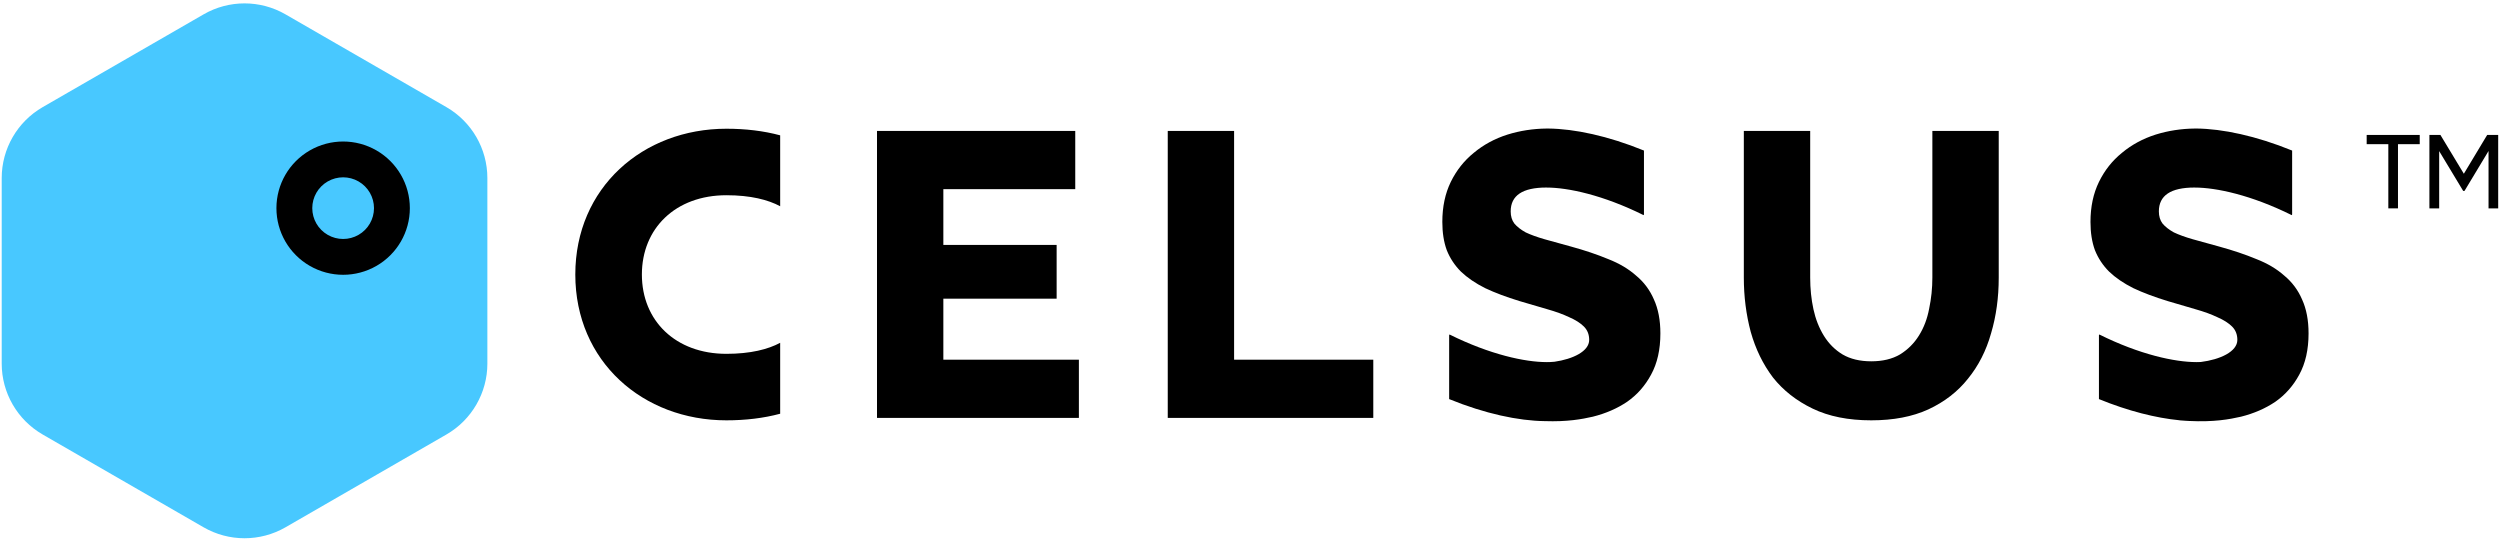
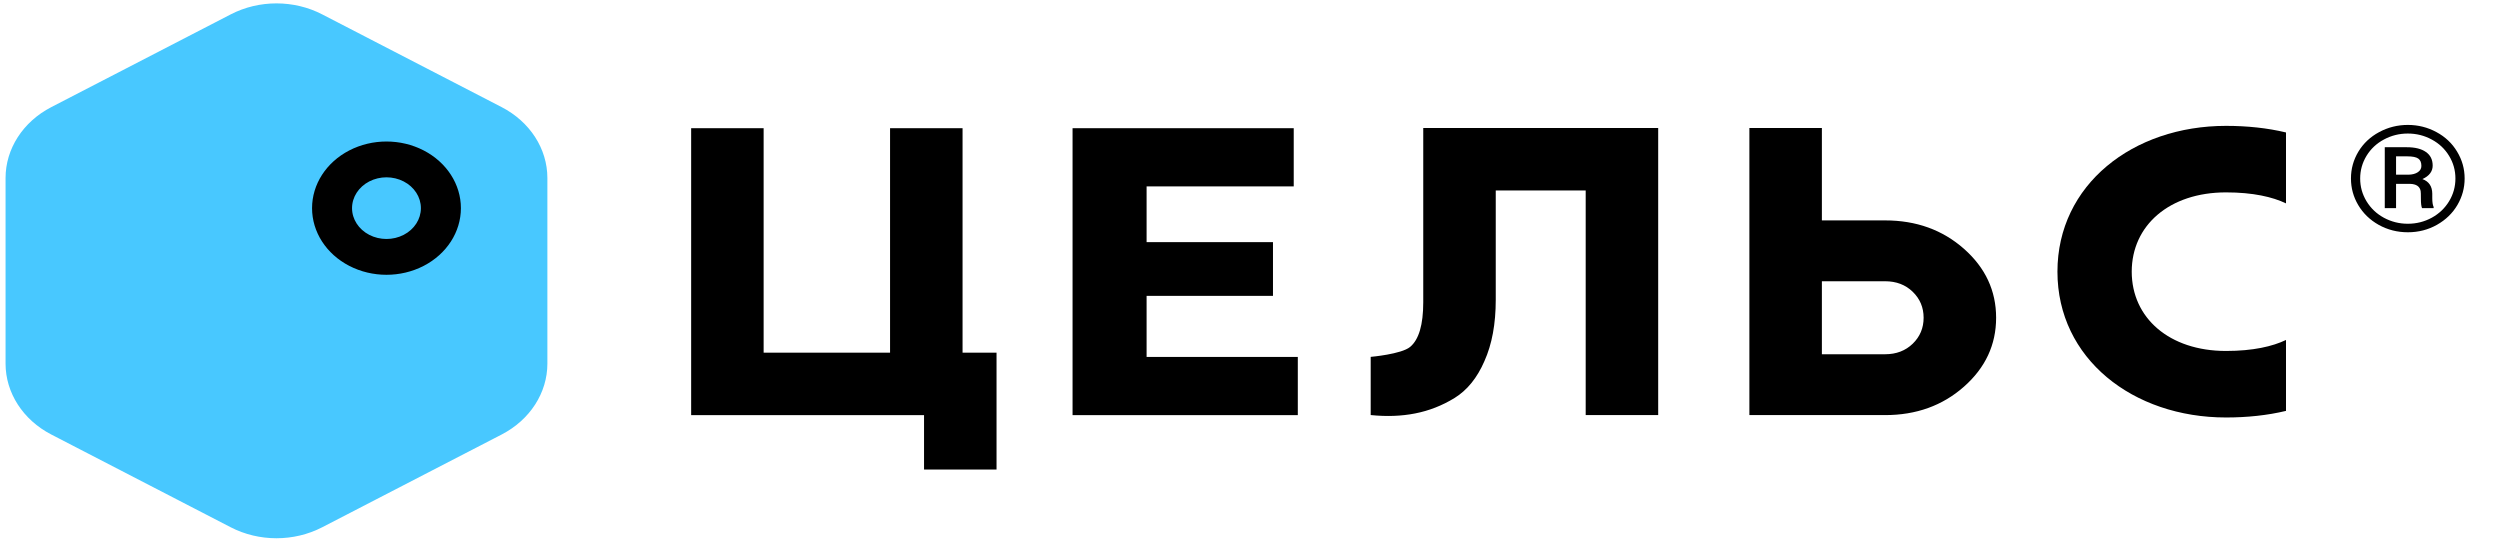
<svg xmlns="http://www.w3.org/2000/svg" width="130" height="28" viewBox="0 0 130 28" fill="none">
-   <path d="M10.586 0.747C11.904 -0.014 13.528 -0.014 14.847 0.747L23.213 5.571C24.531 6.332 25.343 7.737 25.343 9.258V18.908C25.343 20.428 24.531 21.833 23.213 22.594L14.847 27.419C13.528 28.179 11.904 28.179 10.586 27.419L2.219 22.594C0.901 21.833 0.089 20.428 0.089 18.908V9.258C0.089 7.737 0.901 6.332 2.219 5.571L10.586 0.747Z" fill="#48C8FF" />
-   <path fill-rule="evenodd" clip-rule="evenodd" d="M16.109 7.823C17.182 7.204 18.504 7.204 19.578 7.823C20.651 8.442 21.312 9.586 21.312 10.824C21.312 12.062 20.651 13.206 19.578 13.825C18.504 14.444 17.182 14.444 16.109 13.825C15.035 13.206 14.374 12.062 14.374 10.824C14.374 9.586 15.035 8.442 16.109 7.823ZM18.645 9.435C18.149 9.149 17.537 9.149 17.041 9.435C16.544 9.722 16.238 10.251 16.238 10.824C16.238 11.397 16.544 11.926 17.041 12.212C17.537 12.498 18.149 12.498 18.645 12.212C19.142 11.926 19.448 11.397 19.448 10.824C19.448 10.251 19.142 9.722 18.645 9.435Z" fill="black" />
-   <path d="M80.427 9.753C81.53 9.753 83.359 10.14 85.468 11.188L85.486 11.151V7.829C83.613 7.065 81.874 6.698 80.513 6.684L80.49 6.683C80.469 6.683 80.448 6.683 80.427 6.683V6.684C79.715 6.692 79.035 6.797 78.388 6.999C77.728 7.209 77.146 7.524 76.641 7.944C76.137 8.351 75.737 8.855 75.442 9.457C75.148 10.06 75.001 10.753 75.001 11.538C75.001 12.098 75.078 12.589 75.232 13.009C75.4 13.429 75.646 13.801 75.968 14.123C76.305 14.445 76.726 14.732 77.231 14.985C77.736 15.223 78.332 15.447 79.019 15.657C79.538 15.811 80.015 15.951 80.45 16.077C80.898 16.203 81.284 16.344 81.607 16.498C81.929 16.638 82.182 16.799 82.364 16.981C82.546 17.163 82.638 17.394 82.638 17.675C82.638 18.269 81.79 18.674 80.826 18.812V18.811C80.688 18.825 80.549 18.83 80.416 18.83V18.829C79.313 18.829 77.484 18.442 75.375 17.393L75.356 17.431V20.753C77.224 21.515 78.958 21.881 80.318 21.898C81.504 21.939 82.257 21.798 82.827 21.668C83.5 21.5 84.096 21.24 84.615 20.89C85.134 20.526 85.548 20.056 85.856 19.482C86.179 18.893 86.34 18.179 86.34 17.338C86.34 16.652 86.228 16.063 86.004 15.573C85.793 15.083 85.485 14.669 85.078 14.333C84.685 13.983 84.201 13.696 83.626 13.472C83.051 13.233 82.406 13.016 81.691 12.82C81.172 12.68 80.716 12.554 80.323 12.442C79.931 12.33 79.601 12.21 79.335 12.084C79.082 11.944 78.886 11.79 78.745 11.622C78.619 11.454 78.556 11.244 78.556 10.992C78.556 10.165 79.173 9.752 80.407 9.752L80.427 9.752V9.753Z" fill="black" />
-   <path d="M37.772 10.152C39.032 10.152 39.944 10.389 40.569 10.725V7.037C39.7 6.803 38.757 6.694 37.772 6.694C33.433 6.694 29.916 9.753 29.916 14.275C29.916 18.798 33.433 21.857 37.772 21.857C38.757 21.857 39.7 21.747 40.569 21.514V17.826C39.944 18.162 39.032 18.399 37.772 18.399C35.128 18.399 33.378 16.678 33.378 14.275C33.378 11.873 35.128 10.152 37.772 10.152Z" fill="black" />
-   <path d="M56.102 18.704V21.731H45.604V6.809H55.913V9.836H49.054V12.736H54.945V15.531H49.054V18.704H56.102Z" fill="black" />
-   <path d="M60.723 21.731V6.809H64.173V18.704H71.411V21.731H60.723Z" fill="black" />
-   <path d="M98.8 18.431C98.394 18.669 97.896 18.788 97.306 18.788C96.718 18.788 96.219 18.669 95.813 18.431C95.42 18.193 95.097 17.871 94.845 17.465C94.593 17.058 94.41 16.596 94.298 16.077C94.186 15.559 94.13 15.013 94.13 14.438V6.809H90.679V14.438C90.679 15.419 90.799 16.358 91.037 17.254C91.289 18.151 91.675 18.943 92.194 19.629C92.727 20.302 93.414 20.841 94.256 21.247C95.097 21.654 96.114 21.857 97.306 21.857C98.457 21.857 99.445 21.668 100.273 21.289C101.115 20.897 101.802 20.365 102.335 19.692C102.882 19.02 103.282 18.235 103.534 17.338C103.801 16.442 103.934 15.475 103.934 14.438V6.809H100.483V14.438C100.483 14.985 100.427 15.524 100.315 16.056C100.217 16.575 100.042 17.037 99.789 17.443C99.537 17.85 99.207 18.179 98.8 18.431Z" fill="black" />
-   <path d="M119.172 11.188C117.064 10.14 115.235 9.753 114.131 9.753V9.752L114.112 9.752C112.878 9.752 112.261 10.165 112.261 10.992C112.261 11.244 112.324 11.454 112.45 11.622C112.59 11.79 112.787 11.944 113.039 12.084C113.306 12.21 113.635 12.33 114.028 12.442C114.421 12.554 114.876 12.68 115.395 12.82C116.111 13.016 116.756 13.233 117.331 13.472C117.906 13.696 118.39 13.983 118.783 14.333C119.189 14.669 119.498 15.083 119.708 15.573C119.933 16.063 120.045 16.652 120.045 17.338C120.045 18.179 119.884 18.893 119.561 19.482C119.253 20.056 118.839 20.526 118.32 20.89C117.801 21.24 117.205 21.5 116.532 21.668C115.93 21.805 115.124 21.955 113.818 21.89C113.762 21.887 113.705 21.884 113.648 21.88C113.546 21.874 113.44 21.866 113.332 21.857L113.333 21.854C112.114 21.736 110.674 21.377 109.145 20.753V17.431L109.164 17.393C111.272 18.442 113.101 18.829 114.205 18.829V18.83C114.282 18.83 114.36 18.828 114.44 18.824C115.441 18.699 116.342 18.287 116.342 17.675C116.342 17.394 116.251 17.163 116.069 16.981C115.886 16.799 115.634 16.638 115.311 16.498C114.989 16.344 114.603 16.203 114.154 16.077C113.719 15.951 113.242 15.811 112.723 15.657C112.036 15.447 111.44 15.223 110.935 14.985C110.43 14.732 110.009 14.445 109.673 14.123C109.35 13.801 109.105 13.429 108.936 13.009C108.782 12.589 108.705 12.098 108.705 11.538C108.705 10.753 108.852 10.06 109.147 9.457C109.441 8.855 109.841 8.351 110.346 7.944C110.851 7.524 111.433 7.209 112.092 6.999C112.74 6.797 113.419 6.692 114.131 6.684V6.683L114.153 6.683L114.184 6.683L114.195 6.683L114.217 6.683C115.579 6.698 117.318 7.065 119.191 7.829V11.151L119.172 11.188Z" fill="black" />
-   <path d="M125.826 7.017V7.497H124.695V10.835H124.193V7.497H123.067V7.017H125.826Z" fill="black" />
-   <path d="M129.906 7.017V10.835H129.404V7.852L128.153 9.93H128.087L126.837 7.857V10.835H126.329V7.017H126.902L128.12 9.035L129.333 7.017H129.906Z" fill="black" />
+   <path d="M11.999 0.747C13.47 -0.014 15.282 -0.014 16.753 0.747L26.087 5.571C27.558 6.332 28.464 7.737 28.464 9.258V18.908C28.464 20.428 27.558 21.833 26.087 22.594L16.753 27.419C15.282 28.179 13.47 28.179 11.999 27.419L2.666 22.594C1.195 21.833 0.289 20.428 0.289 18.908V9.258C0.289 7.737 1.195 6.332 2.666 5.571L11.999 0.747Z" fill="#48C8FF" />
+   <path fill-rule="evenodd" clip-rule="evenodd" d="M18.162 7.823C19.359 7.204 20.834 7.204 22.032 7.823C23.229 8.442 23.967 9.586 23.967 10.824C23.967 12.062 23.229 13.206 22.032 13.825C20.834 14.444 19.359 14.444 18.162 13.825C16.964 13.206 16.227 12.062 16.227 10.824C16.227 9.586 16.964 8.442 18.162 7.823ZM20.992 9.435C20.438 9.149 19.756 9.149 19.201 9.435C18.648 9.722 18.306 10.251 18.306 10.824C18.306 11.397 18.648 11.926 19.201 12.212C19.756 12.498 20.438 12.498 20.992 12.212C21.546 11.926 21.887 11.397 21.887 10.824C21.887 10.251 21.546 9.722 20.992 9.435Z" fill="black" />
+   <path fill-rule="evenodd" clip-rule="evenodd" d="M115.752 10.004C117.157 10.004 118.174 10.241 118.872 10.576V6.888C117.902 6.655 116.851 6.545 115.752 6.545C110.911 6.545 106.987 9.605 106.987 14.127C106.987 18.649 110.911 21.709 115.752 21.709C116.851 21.709 117.902 21.599 118.872 21.366V17.678C118.174 18.013 117.157 18.25 115.752 18.25C112.802 18.25 110.85 16.53 110.85 14.127C110.85 11.725 112.802 10.004 115.752 10.004ZM71.276 18.557V21.583C72.108 21.668 72.878 21.639 73.585 21.499C74.307 21.358 74.991 21.091 75.635 20.697C76.294 20.29 76.813 19.65 77.19 18.778C77.582 17.906 77.779 16.845 77.779 15.593V9.903H82.456V21.583H86.226V6.655H74.009V15.72C74.009 16.887 73.781 17.66 73.326 18.04C72.87 18.419 71.276 18.557 71.276 18.557ZM51.82 18.34H50.053V6.665H46.283V18.34H39.709V6.665H35.94V21.588H48.05V24.414H51.82V18.34ZM98.025 11.461C99.643 11.461 101.01 11.953 102.125 12.937C103.24 13.922 103.798 15.117 103.798 16.523C103.798 17.929 103.24 19.124 102.125 20.108C101.01 21.093 99.643 21.585 98.025 21.585H90.968V6.656H94.738V11.461H98.025ZM98.025 18.421C98.606 18.421 99.085 18.238 99.462 17.873C99.839 17.507 100.028 17.057 100.028 16.523C100.028 15.989 99.839 15.539 99.462 15.173C99.085 14.807 98.606 14.625 98.025 14.625H94.738V18.421H98.025ZM67.486 21.586V18.56H59.623V15.386H66.195V12.591H59.623V9.691H67.274V6.665H55.773V21.586H67.486Z" fill="black" />
+   <path d="M122.25 9.282C122.25 8.78 122.379 8.314 122.637 7.884C122.898 7.453 123.258 7.115 123.716 6.869C124.177 6.621 124.674 6.496 125.208 6.496C125.741 6.496 126.237 6.621 126.695 6.869C127.153 7.115 127.511 7.453 127.769 7.884C128.031 8.314 128.161 8.78 128.161 9.282C128.161 9.771 128.036 10.23 127.786 10.658C127.536 11.085 127.181 11.43 126.72 11.691C126.262 11.949 125.757 12.078 125.208 12.078C124.661 12.078 124.156 11.95 123.695 11.694C123.237 11.436 122.882 11.093 122.629 10.665C122.376 10.238 122.25 9.776 122.25 9.282ZM122.729 9.282C122.729 9.709 122.84 10.106 123.062 10.471C123.284 10.834 123.586 11.119 123.966 11.325C124.349 11.531 124.763 11.635 125.208 11.635C125.655 11.635 126.07 11.53 126.453 11.321C126.836 11.11 127.136 10.824 127.353 10.464C127.572 10.103 127.682 9.709 127.682 9.282C127.682 8.857 127.572 8.465 127.353 8.107C127.136 7.747 126.836 7.463 126.453 7.257C126.07 7.048 125.655 6.944 125.208 6.944C124.763 6.944 124.349 7.047 123.966 7.253C123.583 7.457 123.28 7.741 123.058 8.104C122.839 8.466 122.729 8.859 122.729 9.282ZM124.595 9.561V10.822H124.008V7.656H125.158C125.583 7.656 125.912 7.738 126.145 7.902C126.381 8.064 126.499 8.3 126.499 8.611C126.499 8.916 126.321 9.15 125.966 9.312C126.305 9.436 126.475 9.689 126.478 10.072V10.3C126.478 10.514 126.502 10.668 126.549 10.762V10.822H125.945C125.906 10.732 125.887 10.573 125.887 10.345C125.887 10.113 125.882 9.977 125.874 9.934C125.83 9.696 125.648 9.571 125.328 9.561H124.595ZM124.595 9.084H125.245C125.445 9.079 125.606 9.036 125.728 8.954C125.851 8.872 125.912 8.764 125.912 8.629C125.912 8.448 125.857 8.32 125.749 8.245C125.641 8.168 125.448 8.13 125.17 8.13H124.595V9.084Z" fill="black" />
</svg>
